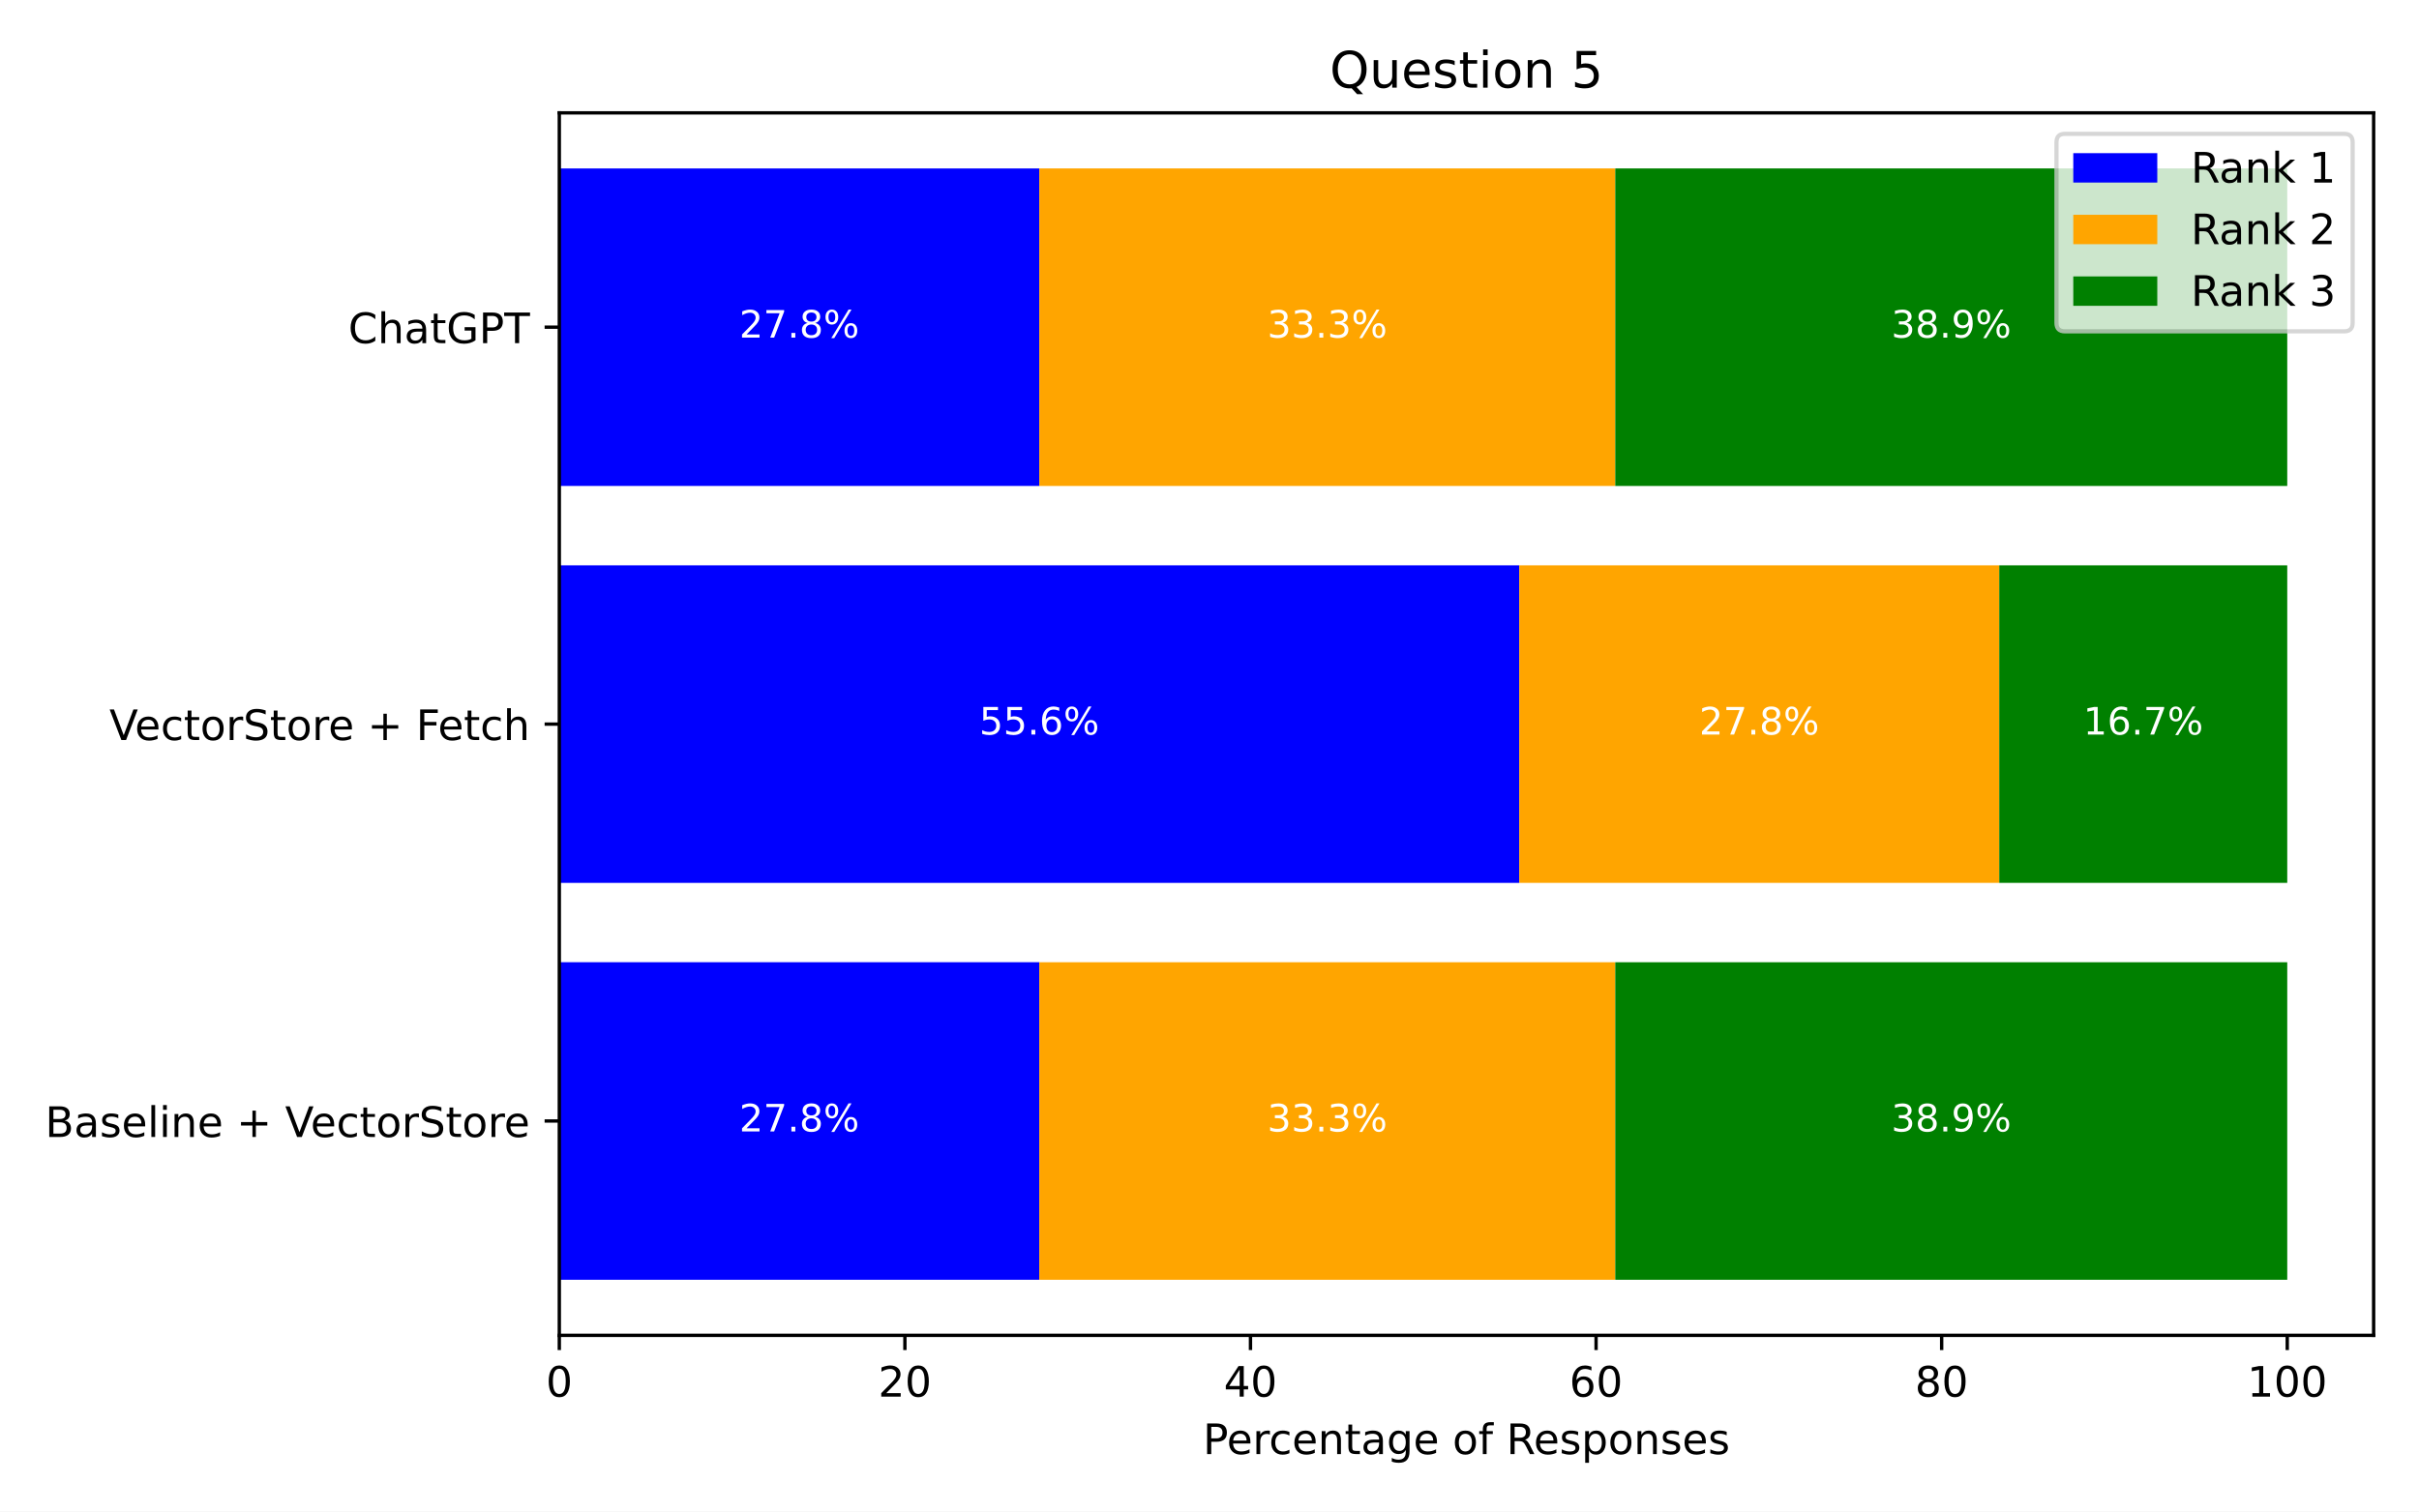
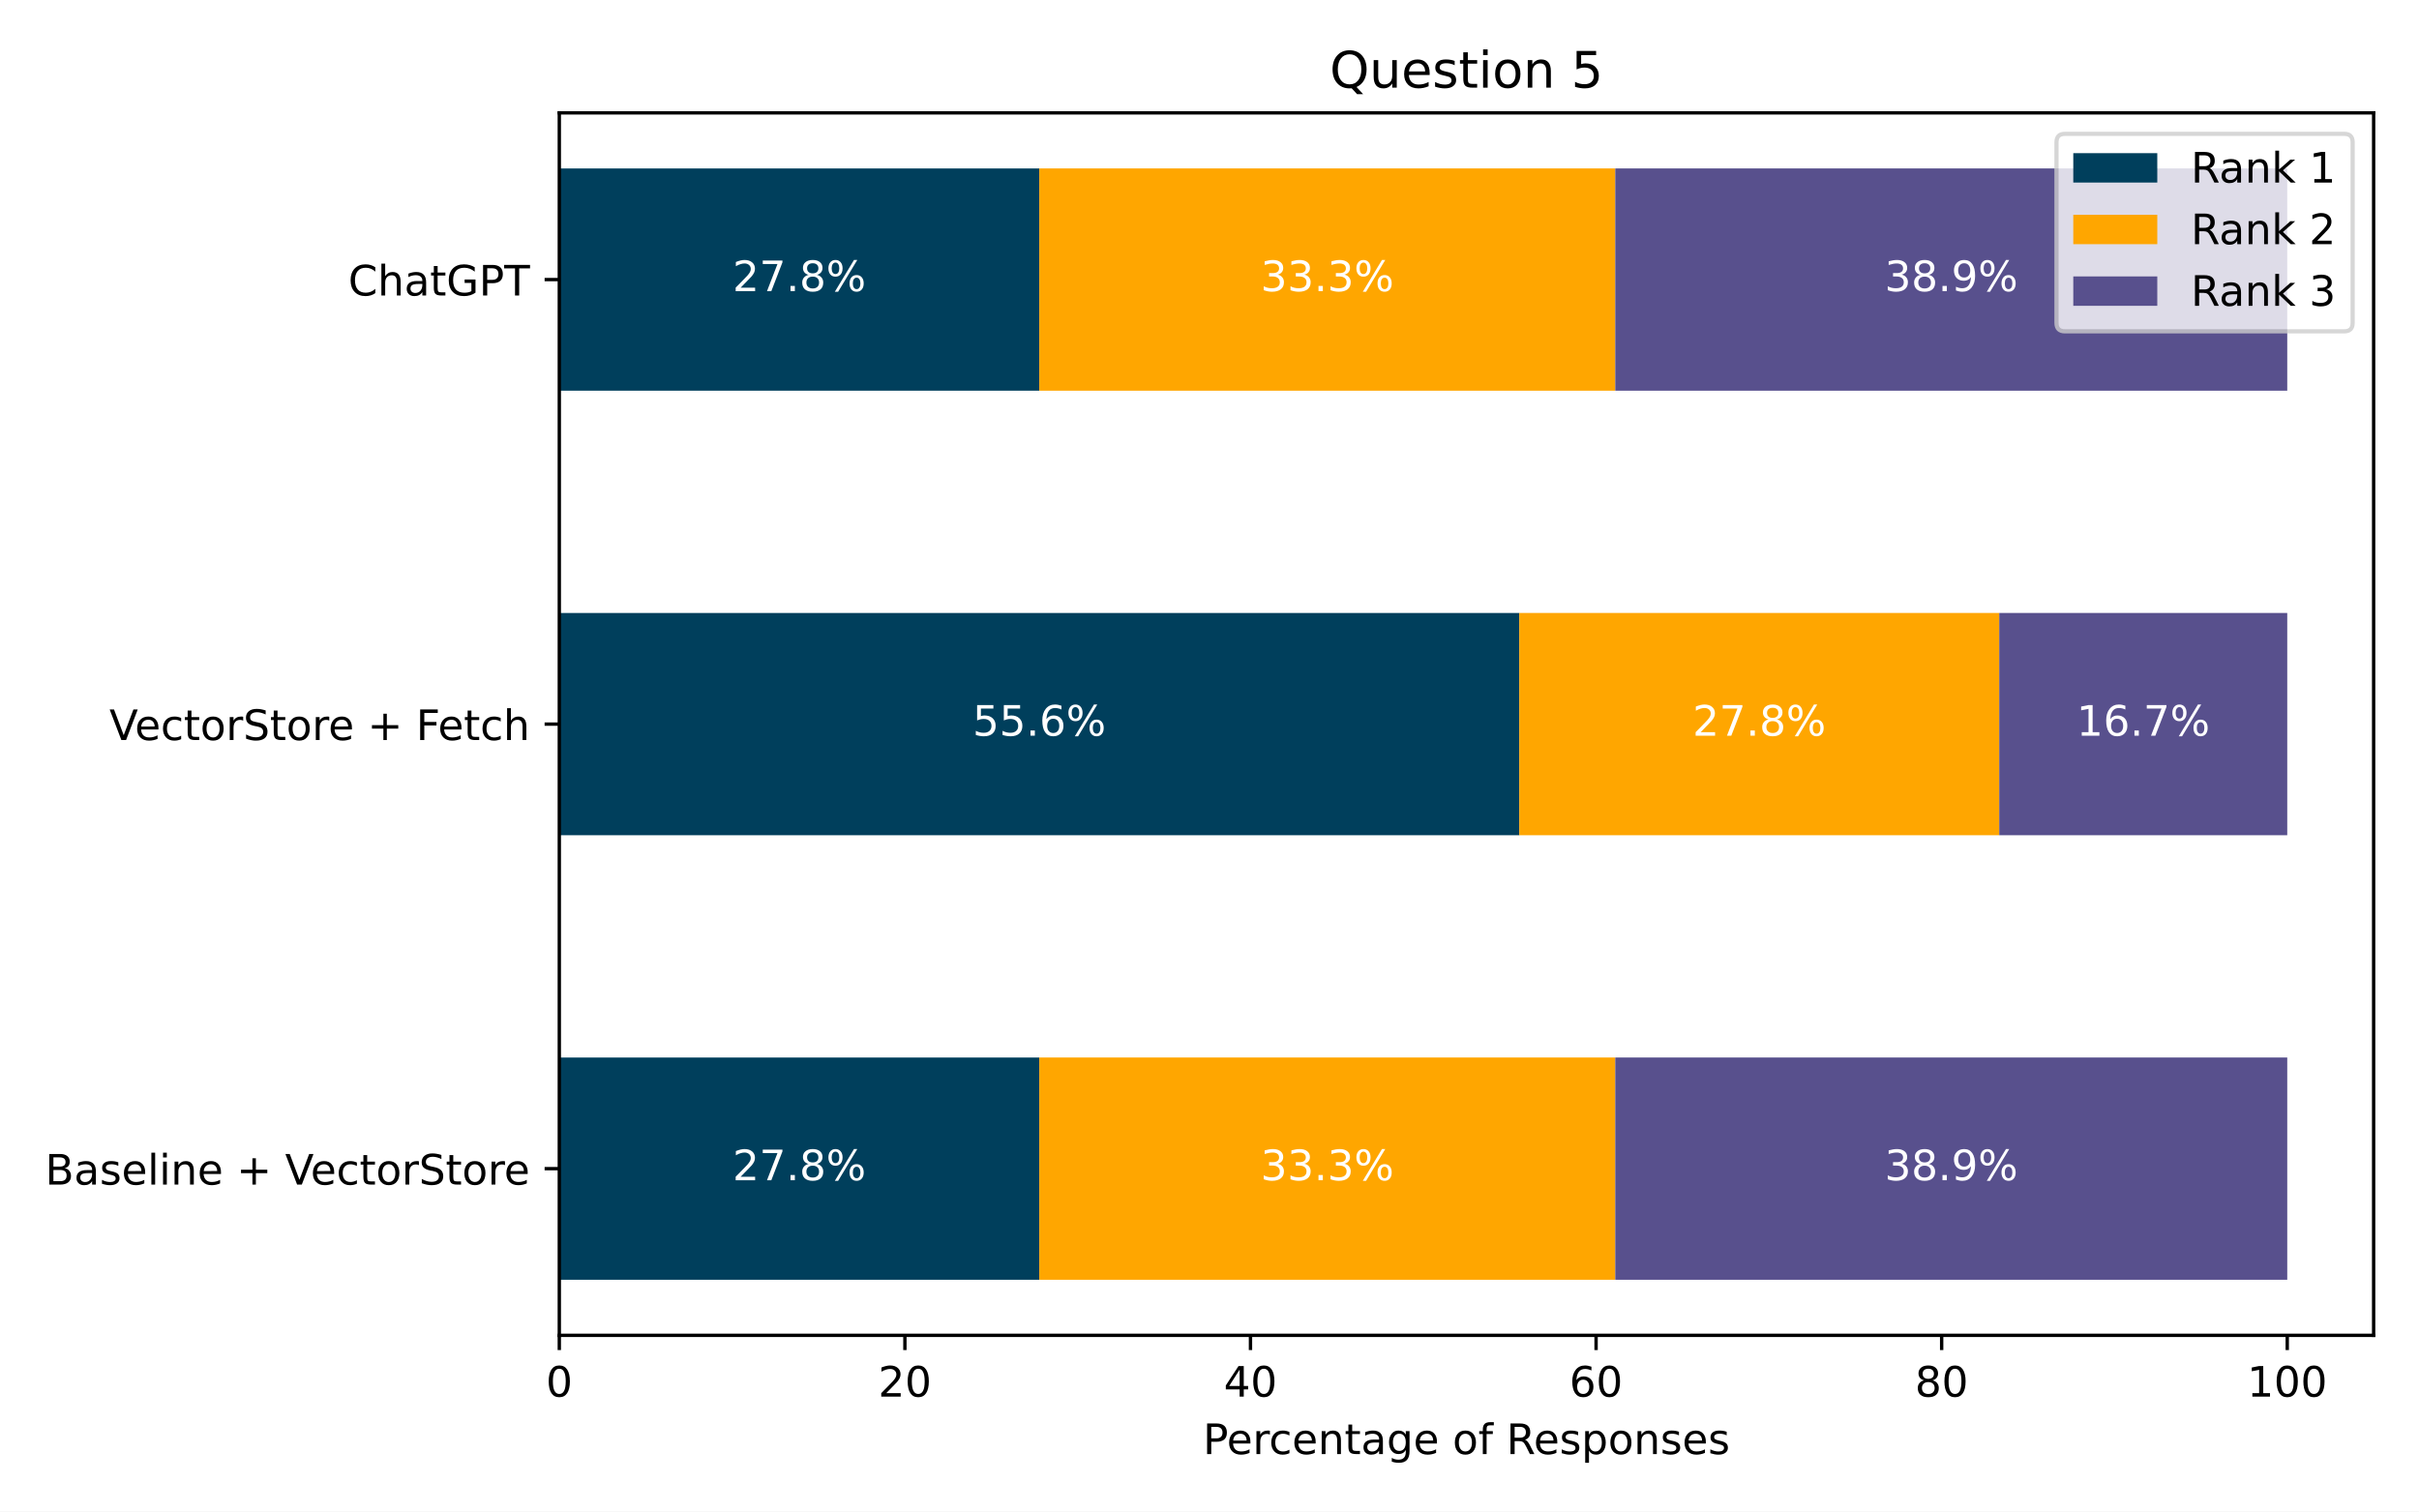
<svg xmlns="http://www.w3.org/2000/svg" xmlns:xlink="http://www.w3.org/1999/xlink" width="576pt" height="360pt" viewBox="0 0 576 360" version="1.1">
  <defs>
    <style type="text/css">*{stroke-linejoin: round; stroke-linecap: butt}</style>
  </defs>
  <g id="figure_1">
    <g id="patch_1">
      <path d="M 0 360  L 576 360  L 576 0  L 0 0  z " style="fill: #ffffff" />
    </g>
    <g id="axes_1">
      <g id="patch_2">
        <path d="M 133.18 318.04  L 565.2 318.04  L 565.2 26.88  L 133.18 26.88  z " style="fill: #ffffff" />
      </g>
      <g id="patch_3">
-         <path d="M 133.18 304.805  L 247.471 304.805  L 247.471 229.179  L 133.18 229.179  z " clip-path="url(#pdf9dff1b3f)" style="fill: #0000ff" />
+         <path d="M 133.18 304.805  L 247.471 304.805  L 247.471 251.867  L 133.18 251.867  z " clip-path="url(#p4464dcb3fb)" style="fill: #003f5c" />
      </g>
      <g id="patch_4">
-         <path d="M 133.18 210.273  L 361.762 210.273  L 361.762 134.647  L 133.18 134.647  z " clip-path="url(#pdf9dff1b3f)" style="fill: #0000ff" />
+         <path d="M 133.18 198.929  L 361.762 198.929  L 361.762 145.991  L 133.18 145.991  z " clip-path="url(#p4464dcb3fb)" style="fill: #003f5c" />
      </g>
      <g id="patch_5">
-         <path d="M 133.18 115.741  L 247.471 115.741  L 247.471 40.115  L 133.18 40.115  z " clip-path="url(#pdf9dff1b3f)" style="fill: #0000ff" />
+         <path d="M 133.18 93.053  L 247.471 93.053  L 247.471 40.115  L 133.18 40.115  z " clip-path="url(#p4464dcb3fb)" style="fill: #003f5c" />
      </g>
      <g id="patch_6">
-         <path d="M 247.471 304.805  L 384.62 304.805  L 384.62 229.179  L 247.471 229.179  z " clip-path="url(#pdf9dff1b3f)" style="fill: #ffa500" />
+         <path d="M 247.471 304.805  L 384.62 304.805  L 384.62 251.867  L 247.471 251.867  z " clip-path="url(#p4464dcb3fb)" style="fill: #ffa600" />
      </g>
      <g id="patch_7">
-         <path d="M 361.762 210.273  L 476.053 210.273  L 476.053 134.647  L 361.762 134.647  z " clip-path="url(#pdf9dff1b3f)" style="fill: #ffa500" />
+         <path d="M 361.762 198.929  L 476.053 198.929  L 476.053 145.991  L 361.762 145.991  z " clip-path="url(#p4464dcb3fb)" style="fill: #ffa600" />
      </g>
      <g id="patch_8">
-         <path d="M 247.471 115.741  L 384.62 115.741  L 384.62 40.115  L 247.471 40.115  z " clip-path="url(#pdf9dff1b3f)" style="fill: #ffa500" />
+         <path d="M 247.471 93.053  L 384.62 93.053  L 384.62 40.115  L 247.471 40.115  z " clip-path="url(#p4464dcb3fb)" style="fill: #ffa600" />
      </g>
      <g id="patch_9">
-         <path d="M 384.62 304.805  L 544.628 304.805  L 544.628 229.179  L 384.62 229.179  z " clip-path="url(#pdf9dff1b3f)" style="fill: #008000" />
+         <path d="M 384.62 304.805  L 544.628 304.805  L 544.628 251.867  L 384.62 251.867  z " clip-path="url(#p4464dcb3fb)" style="fill: #58508d" />
      </g>
      <g id="patch_10">
-         <path d="M 476.053 210.273  L 544.628 210.273  L 544.628 134.647  L 476.053 134.647  z " clip-path="url(#pdf9dff1b3f)" style="fill: #008000" />
+         <path d="M 476.053 198.929  L 544.628 198.929  L 544.628 145.991  L 476.053 145.991  z " clip-path="url(#p4464dcb3fb)" style="fill: #58508d" />
      </g>
      <g id="patch_11">
-         <path d="M 384.62 115.741  L 544.628 115.741  L 544.628 40.115  L 384.62 40.115  z " clip-path="url(#pdf9dff1b3f)" style="fill: #008000" />
+         <path d="M 384.62 93.053  L 544.628 93.053  L 544.628 40.115  L 384.62 40.115  z " clip-path="url(#p4464dcb3fb)" style="fill: #58508d" />
      </g>
      <g id="matplotlib.axis_1">
        <g id="xtick_1">
          <g id="line2d_1">
            <defs>
-               <path id="mf6b286eb27" d="M 0 0  L 0 3.5  " style="stroke: #000000; stroke-width: 0.8" />
+               <path id="m08adf337cb" d="M 0 0  L 0 3.5  " style="stroke: #000000; stroke-width: 0.8" />
            </defs>
            <g>
-               <use xlink:href="#mf6b286eb27" x="133.18" y="318.04" style="stroke: #000000; stroke-width: 0.8" />
+               <use xlink:href="#m08adf337cb" x="133.18" y="318.04" style="stroke: #000000; stroke-width: 0.8" />
            </g>
          </g>
          <g id="text_1">
            <g transform="translate(129.9988 332.6384) scale(0.1 -0.1)">
              <defs>
                <path id="DejaVuSans-30" d="M 2034 4250  Q 1547 4250 1301 3770  Q 1056 3291 1056 2328  Q 1056 1369 1301 889  Q 1547 409 2034 409  Q 2525 409 2770 889  Q 3016 1369 3016 2328  Q 3016 3291 2770 3770  Q 2525 4250 2034 4250  z M 2034 4750  Q 2819 4750 3233 4129  Q 3647 3509 3647 2328  Q 3647 1150 3233 529  Q 2819 -91 2034 -91  Q 1250 -91 836 529  Q 422 1150 422 2328  Q 422 3509 836 4129  Q 1250 4750 2034 4750  z " transform="scale(0.015625)" />
              </defs>
              <use xlink:href="#DejaVuSans-30" />
            </g>
          </g>
        </g>
        <g id="xtick_2">
          <g id="line2d_2">
            <g>
-               <use xlink:href="#mf6b286eb27" x="215.47" y="318.04" style="stroke: #000000; stroke-width: 0.8" />
+               <use xlink:href="#m08adf337cb" x="215.47" y="318.04" style="stroke: #000000; stroke-width: 0.8" />
            </g>
          </g>
          <g id="text_2">
            <g transform="translate(209.107 332.6384) scale(0.1 -0.1)">
              <defs>
                <path id="DejaVuSans-32" d="M 1228 531  L 3431 531  L 3431 0  L 469 0  L 469 531  Q 828 903 1448 1529  Q 2069 2156 2228 2338  Q 2531 2678 2651 2914  Q 2772 3150 2772 3378  Q 2772 3750 2511 3984  Q 2250 4219 1831 4219  Q 1534 4219 1204 4116  Q 875 4013 500 3803  L 500 4441  Q 881 4594 1212 4672  Q 1544 4750 1819 4750  Q 2544 4750 2975 4387  Q 3406 4025 3406 3419  Q 3406 3131 3298 2873  Q 3191 2616 2906 2266  Q 2828 2175 2409 1742  Q 1991 1309 1228 531  z " transform="scale(0.015625)" />
              </defs>
              <use xlink:href="#DejaVuSans-32" />
              <use xlink:href="#DejaVuSans-30" x="63.623" />
            </g>
          </g>
        </g>
        <g id="xtick_3">
          <g id="line2d_3">
            <g>
-               <use xlink:href="#mf6b286eb27" x="297.759" y="318.04" style="stroke: #000000; stroke-width: 0.8" />
+               <use xlink:href="#m08adf337cb" x="297.759" y="318.04" style="stroke: #000000; stroke-width: 0.8" />
            </g>
          </g>
          <g id="text_3">
            <g transform="translate(291.3965 332.6384) scale(0.1 -0.1)">
              <defs>
                <path id="DejaVuSans-34" d="M 2419 4116  L 825 1625  L 2419 1625  L 2419 4116  z M 2253 4666  L 3047 4666  L 3047 1625  L 3713 1625  L 3713 1100  L 3047 1100  L 3047 0  L 2419 0  L 2419 1100  L 313 1100  L 313 1709  L 2253 4666  z " transform="scale(0.015625)" />
              </defs>
              <use xlink:href="#DejaVuSans-34" />
              <use xlink:href="#DejaVuSans-30" x="63.623" />
            </g>
          </g>
        </g>
        <g id="xtick_4">
          <g id="line2d_4">
            <g>
-               <use xlink:href="#mf6b286eb27" x="380.049" y="318.04" style="stroke: #000000; stroke-width: 0.8" />
+               <use xlink:href="#m08adf337cb" x="380.049" y="318.04" style="stroke: #000000; stroke-width: 0.8" />
            </g>
          </g>
          <g id="text_4">
            <g transform="translate(373.6861 332.6384) scale(0.1 -0.1)">
              <defs>
                <path id="DejaVuSans-36" d="M 2113 2584  Q 1688 2584 1439 2293  Q 1191 2003 1191 1497  Q 1191 994 1439 701  Q 1688 409 2113 409  Q 2538 409 2786 701  Q 3034 994 3034 1497  Q 3034 2003 2786 2293  Q 2538 2584 2113 2584  z M 3366 4563  L 3366 3988  Q 3128 4100 2886 4159  Q 2644 4219 2406 4219  Q 1781 4219 1451 3797  Q 1122 3375 1075 2522  Q 1259 2794 1537 2939  Q 1816 3084 2150 3084  Q 2853 3084 3261 2657  Q 3669 2231 3669 1497  Q 3669 778 3244 343  Q 2819 -91 2113 -91  Q 1303 -91 875 529  Q 447 1150 447 2328  Q 447 3434 972 4092  Q 1497 4750 2381 4750  Q 2619 4750 2861 4703  Q 3103 4656 3366 4563  z " transform="scale(0.015625)" />
              </defs>
              <use xlink:href="#DejaVuSans-36" />
              <use xlink:href="#DejaVuSans-30" x="63.623" />
            </g>
          </g>
        </g>
        <g id="xtick_5">
          <g id="line2d_5">
            <g>
-               <use xlink:href="#mf6b286eb27" x="462.338" y="318.04" style="stroke: #000000; stroke-width: 0.8" />
+               <use xlink:href="#m08adf337cb" x="462.338" y="318.04" style="stroke: #000000; stroke-width: 0.8" />
            </g>
          </g>
          <g id="text_5">
            <g transform="translate(455.9756 332.6384) scale(0.1 -0.1)">
              <defs>
                <path id="DejaVuSans-38" d="M 2034 2216  Q 1584 2216 1326 1975  Q 1069 1734 1069 1313  Q 1069 891 1326 650  Q 1584 409 2034 409  Q 2484 409 2743 651  Q 3003 894 3003 1313  Q 3003 1734 2745 1975  Q 2488 2216 2034 2216  z M 1403 2484  Q 997 2584 770 2862  Q 544 3141 544 3541  Q 544 4100 942 4425  Q 1341 4750 2034 4750  Q 2731 4750 3128 4425  Q 3525 4100 3525 3541  Q 3525 3141 3298 2862  Q 3072 2584 2669 2484  Q 3125 2378 3379 2068  Q 3634 1759 3634 1313  Q 3634 634 3220 271  Q 2806 -91 2034 -91  Q 1263 -91 848 271  Q 434 634 434 1313  Q 434 1759 690 2068  Q 947 2378 1403 2484  z M 1172 3481  Q 1172 3119 1398 2916  Q 1625 2713 2034 2713  Q 2441 2713 2670 2916  Q 2900 3119 2900 3481  Q 2900 3844 2670 4047  Q 2441 4250 2034 4250  Q 1625 4250 1398 4047  Q 1172 3844 1172 3481  z " transform="scale(0.015625)" />
              </defs>
              <use xlink:href="#DejaVuSans-38" />
              <use xlink:href="#DejaVuSans-30" x="63.623" />
            </g>
          </g>
        </g>
        <g id="xtick_6">
          <g id="line2d_6">
            <g>
-               <use xlink:href="#mf6b286eb27" x="544.628" y="318.04" style="stroke: #000000; stroke-width: 0.8" />
+               <use xlink:href="#m08adf337cb" x="544.628" y="318.04" style="stroke: #000000; stroke-width: 0.8" />
            </g>
          </g>
          <g id="text_6">
            <g transform="translate(535.0839 332.6384) scale(0.1 -0.1)">
              <defs>
                <path id="DejaVuSans-31" d="M 794 531  L 1825 531  L 1825 4091  L 703 3866  L 703 4441  L 1819 4666  L 2450 4666  L 2450 531  L 3481 531  L 3481 0  L 794 0  L 794 531  z " transform="scale(0.015625)" />
              </defs>
              <use xlink:href="#DejaVuSans-31" />
              <use xlink:href="#DejaVuSans-30" x="63.623" />
              <use xlink:href="#DejaVuSans-30" x="127.246" />
            </g>
          </g>
        </g>
        <g id="text_7">
          <g transform="translate(286.4509 346.3166) scale(0.1 -0.1)">
            <defs>
              <path id="DejaVuSans-50" d="M 1259 4147  L 1259 2394  L 2053 2394  Q 2494 2394 2734 2622  Q 2975 2850 2975 3272  Q 2975 3691 2734 3919  Q 2494 4147 2053 4147  L 1259 4147  z M 628 4666  L 2053 4666  Q 2838 4666 3239 4311  Q 3641 3956 3641 3272  Q 3641 2581 3239 2228  Q 2838 1875 2053 1875  L 1259 1875  L 1259 0  L 628 0  L 628 4666  z " transform="scale(0.015625)" />
              <path id="DejaVuSans-65" d="M 3597 1894  L 3597 1613  L 953 1613  Q 991 1019 1311 708  Q 1631 397 2203 397  Q 2534 397 2845 478  Q 3156 559 3463 722  L 3463 178  Q 3153 47 2828 -22  Q 2503 -91 2169 -91  Q 1331 -91 842 396  Q 353 884 353 1716  Q 353 2575 817 3079  Q 1281 3584 2069 3584  Q 2775 3584 3186 3129  Q 3597 2675 3597 1894  z M 3022 2063  Q 3016 2534 2758 2815  Q 2500 3097 2075 3097  Q 1594 3097 1305 2825  Q 1016 2553 972 2059  L 3022 2063  z " transform="scale(0.015625)" />
              <path id="DejaVuSans-72" d="M 2631 2963  Q 2534 3019 2420 3045  Q 2306 3072 2169 3072  Q 1681 3072 1420 2755  Q 1159 2438 1159 1844  L 1159 0  L 581 0  L 581 3500  L 1159 3500  L 1159 2956  Q 1341 3275 1631 3429  Q 1922 3584 2338 3584  Q 2397 3584 2469 3576  Q 2541 3569 2628 3553  L 2631 2963  z " transform="scale(0.015625)" />
              <path id="DejaVuSans-63" d="M 3122 3366  L 3122 2828  Q 2878 2963 2633 3030  Q 2388 3097 2138 3097  Q 1578 3097 1268 2742  Q 959 2388 959 1747  Q 959 1106 1268 751  Q 1578 397 2138 397  Q 2388 397 2633 464  Q 2878 531 3122 666  L 3122 134  Q 2881 22 2623 -34  Q 2366 -91 2075 -91  Q 1284 -91 818 406  Q 353 903 353 1747  Q 353 2603 823 3093  Q 1294 3584 2113 3584  Q 2378 3584 2631 3529  Q 2884 3475 3122 3366  z " transform="scale(0.015625)" />
              <path id="DejaVuSans-6e" d="M 3513 2113  L 3513 0  L 2938 0  L 2938 2094  Q 2938 2591 2744 2837  Q 2550 3084 2163 3084  Q 1697 3084 1428 2787  Q 1159 2491 1159 1978  L 1159 0  L 581 0  L 581 3500  L 1159 3500  L 1159 2956  Q 1366 3272 1645 3428  Q 1925 3584 2291 3584  Q 2894 3584 3203 3211  Q 3513 2838 3513 2113  z " transform="scale(0.015625)" />
              <path id="DejaVuSans-74" d="M 1172 4494  L 1172 3500  L 2356 3500  L 2356 3053  L 1172 3053  L 1172 1153  Q 1172 725 1289 603  Q 1406 481 1766 481  L 2356 481  L 2356 0  L 1766 0  Q 1100 0 847 248  Q 594 497 594 1153  L 594 3053  L 172 3053  L 172 3500  L 594 3500  L 594 4494  L 1172 4494  z " transform="scale(0.015625)" />
              <path id="DejaVuSans-61" d="M 2194 1759  Q 1497 1759 1228 1600  Q 959 1441 959 1056  Q 959 750 1161 570  Q 1363 391 1709 391  Q 2188 391 2477 730  Q 2766 1069 2766 1631  L 2766 1759  L 2194 1759  z M 3341 1997  L 3341 0  L 2766 0  L 2766 531  Q 2569 213 2275 61  Q 1981 -91 1556 -91  Q 1019 -91 701 211  Q 384 513 384 1019  Q 384 1609 779 1909  Q 1175 2209 1959 2209  L 2766 2209  L 2766 2266  Q 2766 2663 2505 2880  Q 2244 3097 1772 3097  Q 1472 3097 1187 3025  Q 903 2953 641 2809  L 641 3341  Q 956 3463 1253 3523  Q 1550 3584 1831 3584  Q 2591 3584 2966 3190  Q 3341 2797 3341 1997  z " transform="scale(0.015625)" />
              <path id="DejaVuSans-67" d="M 2906 1791  Q 2906 2416 2648 2759  Q 2391 3103 1925 3103  Q 1463 3103 1205 2759  Q 947 2416 947 1791  Q 947 1169 1205 825  Q 1463 481 1925 481  Q 2391 481 2648 825  Q 2906 1169 2906 1791  z M 3481 434  Q 3481 -459 3084 -895  Q 2688 -1331 1869 -1331  Q 1566 -1331 1297 -1286  Q 1028 -1241 775 -1147  L 775 -588  Q 1028 -725 1275 -790  Q 1522 -856 1778 -856  Q 2344 -856 2625 -561  Q 2906 -266 2906 331  L 2906 616  Q 2728 306 2450 153  Q 2172 0 1784 0  Q 1141 0 747 490  Q 353 981 353 1791  Q 353 2603 747 3093  Q 1141 3584 1784 3584  Q 2172 3584 2450 3431  Q 2728 3278 2906 2969  L 2906 3500  L 3481 3500  L 3481 434  z " transform="scale(0.015625)" />
              <path id="DejaVuSans-20" transform="scale(0.015625)" />
              <path id="DejaVuSans-6f" d="M 1959 3097  Q 1497 3097 1228 2736  Q 959 2375 959 1747  Q 959 1119 1226 758  Q 1494 397 1959 397  Q 2419 397 2687 759  Q 2956 1122 2956 1747  Q 2956 2369 2687 2733  Q 2419 3097 1959 3097  z M 1959 3584  Q 2709 3584 3137 3096  Q 3566 2609 3566 1747  Q 3566 888 3137 398  Q 2709 -91 1959 -91  Q 1206 -91 779 398  Q 353 888 353 1747  Q 353 2609 779 3096  Q 1206 3584 1959 3584  z " transform="scale(0.015625)" />
              <path id="DejaVuSans-66" d="M 2375 4863  L 2375 4384  L 1825 4384  Q 1516 4384 1395 4259  Q 1275 4134 1275 3809  L 1275 3500  L 2222 3500  L 2222 3053  L 1275 3053  L 1275 0  L 697 0  L 697 3053  L 147 3053  L 147 3500  L 697 3500  L 697 3744  Q 697 4328 969 4595  Q 1241 4863 1831 4863  L 2375 4863  z " transform="scale(0.015625)" />
              <path id="DejaVuSans-52" d="M 2841 2188  Q 3044 2119 3236 1894  Q 3428 1669 3622 1275  L 4263 0  L 3584 0  L 2988 1197  Q 2756 1666 2539 1819  Q 2322 1972 1947 1972  L 1259 1972  L 1259 0  L 628 0  L 628 4666  L 2053 4666  Q 2853 4666 3247 4331  Q 3641 3997 3641 3322  Q 3641 2881 3436 2590  Q 3231 2300 2841 2188  z M 1259 4147  L 1259 2491  L 2053 2491  Q 2509 2491 2742 2702  Q 2975 2913 2975 3322  Q 2975 3731 2742 3939  Q 2509 4147 2053 4147  L 1259 4147  z " transform="scale(0.015625)" />
              <path id="DejaVuSans-73" d="M 2834 3397  L 2834 2853  Q 2591 2978 2328 3040  Q 2066 3103 1784 3103  Q 1356 3103 1142 2972  Q 928 2841 928 2578  Q 928 2378 1081 2264  Q 1234 2150 1697 2047  L 1894 2003  Q 2506 1872 2764 1633  Q 3022 1394 3022 966  Q 3022 478 2636 193  Q 2250 -91 1575 -91  Q 1294 -91 989 -36  Q 684 19 347 128  L 347 722  Q 666 556 975 473  Q 1284 391 1588 391  Q 1994 391 2212 530  Q 2431 669 2431 922  Q 2431 1156 2273 1281  Q 2116 1406 1581 1522  L 1381 1569  Q 847 1681 609 1914  Q 372 2147 372 2553  Q 372 3047 722 3315  Q 1072 3584 1716 3584  Q 2034 3584 2315 3537  Q 2597 3491 2834 3397  z " transform="scale(0.015625)" />
              <path id="DejaVuSans-70" d="M 1159 525  L 1159 -1331  L 581 -1331  L 581 3500  L 1159 3500  L 1159 2969  Q 1341 3281 1617 3432  Q 1894 3584 2278 3584  Q 2916 3584 3314 3078  Q 3713 2572 3713 1747  Q 3713 922 3314 415  Q 2916 -91 2278 -91  Q 1894 -91 1617 61  Q 1341 213 1159 525  z M 3116 1747  Q 3116 2381 2855 2742  Q 2594 3103 2138 3103  Q 1681 3103 1420 2742  Q 1159 2381 1159 1747  Q 1159 1113 1420 752  Q 1681 391 2138 391  Q 2594 391 2855 752  Q 3116 1113 3116 1747  z " transform="scale(0.015625)" />
            </defs>
            <use xlink:href="#DejaVuSans-50" />
            <use xlink:href="#DejaVuSans-65" x="56.678" />
            <use xlink:href="#DejaVuSans-72" x="118.201" />
            <use xlink:href="#DejaVuSans-63" x="157.064" />
            <use xlink:href="#DejaVuSans-65" x="212.045" />
            <use xlink:href="#DejaVuSans-6e" x="273.568" />
            <use xlink:href="#DejaVuSans-74" x="336.947" />
            <use xlink:href="#DejaVuSans-61" x="376.156" />
            <use xlink:href="#DejaVuSans-67" x="437.436" />
            <use xlink:href="#DejaVuSans-65" x="500.912" />
            <use xlink:href="#DejaVuSans-20" x="562.436" />
            <use xlink:href="#DejaVuSans-6f" x="594.223" />
            <use xlink:href="#DejaVuSans-66" x="655.404" />
            <use xlink:href="#DejaVuSans-20" x="690.609" />
            <use xlink:href="#DejaVuSans-52" x="722.396" />
            <use xlink:href="#DejaVuSans-65" x="787.379" />
            <use xlink:href="#DejaVuSans-73" x="848.902" />
            <use xlink:href="#DejaVuSans-70" x="901.002" />
            <use xlink:href="#DejaVuSans-6f" x="964.479" />
            <use xlink:href="#DejaVuSans-6e" x="1025.66" />
            <use xlink:href="#DejaVuSans-73" x="1089.039" />
            <use xlink:href="#DejaVuSans-65" x="1141.139" />
            <use xlink:href="#DejaVuSans-73" x="1202.662" />
          </g>
        </g>
      </g>
      <g id="matplotlib.axis_2">
        <g id="ytick_1">
          <g id="line2d_7">
            <defs>
-               <path id="m08cd1916a7" d="M 0 0  L -3.5 0  " style="stroke: #000000; stroke-width: 0.8" />
+               <path id="m19e752e998" d="M 0 0  L -3.5 0  " style="stroke: #000000; stroke-width: 0.8" />
            </defs>
            <g>
-               <use xlink:href="#m08cd1916a7" x="133.18" y="266.992" style="stroke: #000000; stroke-width: 0.8" />
+               <use xlink:href="#m19e752e998" x="133.18" y="278.336" style="stroke: #000000; stroke-width: 0.8" />
            </g>
          </g>
          <g id="text_8">
-             <g transform="translate(10.75188 270.7917) scale(0.1 -0.1)">
+             <g transform="translate(10.75188 282.1356) scale(0.1 -0.1)">
              <defs>
                <path id="DejaVuSans-42" d="M 1259 2228  L 1259 519  L 2272 519  Q 2781 519 3026 730  Q 3272 941 3272 1375  Q 3272 1813 3026 2020  Q 2781 2228 2272 2228  L 1259 2228  z M 1259 4147  L 1259 2741  L 2194 2741  Q 2656 2741 2882 2914  Q 3109 3088 3109 3444  Q 3109 3797 2882 3972  Q 2656 4147 2194 4147  L 1259 4147  z M 628 4666  L 2241 4666  Q 2963 4666 3353 4366  Q 3744 4066 3744 3513  Q 3744 3084 3544 2831  Q 3344 2578 2956 2516  Q 3422 2416 3680 2098  Q 3938 1781 3938 1306  Q 3938 681 3513 340  Q 3088 0 2303 0  L 628 0  L 628 4666  z " transform="scale(0.015625)" />
                <path id="DejaVuSans-6c" d="M 603 4863  L 1178 4863  L 1178 0  L 603 0  L 603 4863  z " transform="scale(0.015625)" />
                <path id="DejaVuSans-69" d="M 603 3500  L 1178 3500  L 1178 0  L 603 0  L 603 3500  z M 603 4863  L 1178 4863  L 1178 4134  L 603 4134  L 603 4863  z " transform="scale(0.015625)" />
                <path id="DejaVuSans-2b" d="M 2944 4013  L 2944 2272  L 4684 2272  L 4684 1741  L 2944 1741  L 2944 0  L 2419 0  L 2419 1741  L 678 1741  L 678 2272  L 2419 2272  L 2419 4013  L 2944 4013  z " transform="scale(0.015625)" />
                <path id="DejaVuSans-56" d="M 1831 0  L 50 4666  L 709 4666  L 2188 738  L 3669 4666  L 4325 4666  L 2547 0  L 1831 0  z " transform="scale(0.015625)" />
                <path id="DejaVuSans-53" d="M 3425 4513  L 3425 3897  Q 3066 4069 2747 4153  Q 2428 4238 2131 4238  Q 1616 4238 1336 4038  Q 1056 3838 1056 3469  Q 1056 3159 1242 3001  Q 1428 2844 1947 2747  L 2328 2669  Q 3034 2534 3370 2195  Q 3706 1856 3706 1288  Q 3706 609 3251 259  Q 2797 -91 1919 -91  Q 1588 -91 1214 -16  Q 841 59 441 206  L 441 856  Q 825 641 1194 531  Q 1563 422 1919 422  Q 2459 422 2753 634  Q 3047 847 3047 1241  Q 3047 1584 2836 1778  Q 2625 1972 2144 2069  L 1759 2144  Q 1053 2284 737 2584  Q 422 2884 422 3419  Q 422 4038 858 4394  Q 1294 4750 2059 4750  Q 2388 4750 2728 4690  Q 3069 4631 3425 4513  z " transform="scale(0.015625)" />
              </defs>
              <use xlink:href="#DejaVuSans-42" />
              <use xlink:href="#DejaVuSans-61" x="68.604" />
              <use xlink:href="#DejaVuSans-73" x="129.883" />
              <use xlink:href="#DejaVuSans-65" x="181.982" />
              <use xlink:href="#DejaVuSans-6c" x="243.506" />
              <use xlink:href="#DejaVuSans-69" x="271.289" />
              <use xlink:href="#DejaVuSans-6e" x="299.072" />
              <use xlink:href="#DejaVuSans-65" x="362.451" />
              <use xlink:href="#DejaVuSans-20" x="423.975" />
              <use xlink:href="#DejaVuSans-2b" x="455.762" />
              <use xlink:href="#DejaVuSans-20" x="539.551" />
              <use xlink:href="#DejaVuSans-56" x="571.338" />
              <use xlink:href="#DejaVuSans-65" x="631.996" />
              <use xlink:href="#DejaVuSans-63" x="693.52" />
              <use xlink:href="#DejaVuSans-74" x="748.5" />
              <use xlink:href="#DejaVuSans-6f" x="787.709" />
              <use xlink:href="#DejaVuSans-72" x="848.891" />
              <use xlink:href="#DejaVuSans-53" x="890.004" />
              <use xlink:href="#DejaVuSans-74" x="953.48" />
              <use xlink:href="#DejaVuSans-6f" x="992.689" />
              <use xlink:href="#DejaVuSans-72" x="1053.871" />
              <use xlink:href="#DejaVuSans-65" x="1092.734" />
            </g>
          </g>
        </g>
        <g id="ytick_2">
          <g id="line2d_8">
            <g>
-               <use xlink:href="#m08cd1916a7" x="133.18" y="172.46" style="stroke: #000000; stroke-width: 0.8" />
+               <use xlink:href="#m19e752e998" x="133.18" y="172.46" style="stroke: #000000; stroke-width: 0.8" />
            </g>
          </g>
          <g id="text_9">
            <g transform="translate(26.03937 176.2592) scale(0.1 -0.1)">
              <defs>
                <path id="DejaVuSans-46" d="M 628 4666  L 3309 4666  L 3309 4134  L 1259 4134  L 1259 2759  L 3109 2759  L 3109 2228  L 1259 2228  L 1259 0  L 628 0  L 628 4666  z " transform="scale(0.015625)" />
                <path id="DejaVuSans-68" d="M 3513 2113  L 3513 0  L 2938 0  L 2938 2094  Q 2938 2591 2744 2837  Q 2550 3084 2163 3084  Q 1697 3084 1428 2787  Q 1159 2491 1159 1978  L 1159 0  L 581 0  L 581 4863  L 1159 4863  L 1159 2956  Q 1366 3272 1645 3428  Q 1925 3584 2291 3584  Q 2894 3584 3203 3211  Q 3513 2838 3513 2113  z " transform="scale(0.015625)" />
              </defs>
              <use xlink:href="#DejaVuSans-56" />
              <use xlink:href="#DejaVuSans-65" x="60.658" />
              <use xlink:href="#DejaVuSans-63" x="122.182" />
              <use xlink:href="#DejaVuSans-74" x="177.162" />
              <use xlink:href="#DejaVuSans-6f" x="216.371" />
              <use xlink:href="#DejaVuSans-72" x="277.553" />
              <use xlink:href="#DejaVuSans-53" x="318.666" />
              <use xlink:href="#DejaVuSans-74" x="382.143" />
              <use xlink:href="#DejaVuSans-6f" x="421.352" />
              <use xlink:href="#DejaVuSans-72" x="482.533" />
              <use xlink:href="#DejaVuSans-65" x="521.396" />
              <use xlink:href="#DejaVuSans-20" x="582.92" />
              <use xlink:href="#DejaVuSans-2b" x="614.707" />
              <use xlink:href="#DejaVuSans-20" x="698.496" />
              <use xlink:href="#DejaVuSans-46" x="730.283" />
              <use xlink:href="#DejaVuSans-65" x="782.303" />
              <use xlink:href="#DejaVuSans-74" x="843.826" />
              <use xlink:href="#DejaVuSans-63" x="883.035" />
              <use xlink:href="#DejaVuSans-68" x="938.016" />
            </g>
          </g>
        </g>
        <g id="ytick_3">
          <g id="line2d_9">
            <g>
-               <use xlink:href="#m08cd1916a7" x="133.18" y="77.928" style="stroke: #000000; stroke-width: 0.8" />
+               <use xlink:href="#m19e752e998" x="133.18" y="66.584" style="stroke: #000000; stroke-width: 0.8" />
            </g>
          </g>
          <g id="text_10">
-             <g transform="translate(82.92531 81.72675) scale(0.1 -0.1)">
+             <g transform="translate(82.92531 70.38286) scale(0.1 -0.1)">
              <defs>
                <path id="DejaVuSans-43" d="M 4122 4306  L 4122 3641  Q 3803 3938 3442 4084  Q 3081 4231 2675 4231  Q 1875 4231 1450 3742  Q 1025 3253 1025 2328  Q 1025 1406 1450 917  Q 1875 428 2675 428  Q 3081 428 3442 575  Q 3803 722 4122 1019  L 4122 359  Q 3791 134 3420 21  Q 3050 -91 2638 -91  Q 1578 -91 968 557  Q 359 1206 359 2328  Q 359 3453 968 4101  Q 1578 4750 2638 4750  Q 3056 4750 3426 4639  Q 3797 4528 4122 4306  z " transform="scale(0.015625)" />
                <path id="DejaVuSans-47" d="M 3809 666  L 3809 1919  L 2778 1919  L 2778 2438  L 4434 2438  L 4434 434  Q 4069 175 3628 42  Q 3188 -91 2688 -91  Q 1594 -91 976 548  Q 359 1188 359 2328  Q 359 3472 976 4111  Q 1594 4750 2688 4750  Q 3144 4750 3555 4637  Q 3966 4525 4313 4306  L 4313 3634  Q 3963 3931 3569 4081  Q 3175 4231 2741 4231  Q 1884 4231 1454 3753  Q 1025 3275 1025 2328  Q 1025 1384 1454 906  Q 1884 428 2741 428  Q 3075 428 3337 486  Q 3600 544 3809 666  z " transform="scale(0.015625)" />
                <path id="DejaVuSans-54" d="M -19 4666  L 3928 4666  L 3928 4134  L 2272 4134  L 2272 0  L 1638 0  L 1638 4134  L -19 4134  L -19 4666  z " transform="scale(0.015625)" />
              </defs>
              <use xlink:href="#DejaVuSans-43" />
              <use xlink:href="#DejaVuSans-68" x="69.824" />
              <use xlink:href="#DejaVuSans-61" x="133.203" />
              <use xlink:href="#DejaVuSans-74" x="194.482" />
              <use xlink:href="#DejaVuSans-47" x="233.691" />
              <use xlink:href="#DejaVuSans-50" x="311.182" />
              <use xlink:href="#DejaVuSans-54" x="371.484" />
            </g>
          </g>
        </g>
      </g>
      <g id="patch_12">
        <path d="M 133.18 318.04  L 133.18 26.88  " style="fill: none; stroke: #000000; stroke-width: 0.8; stroke-linejoin: miter; stroke-linecap: square" />
      </g>
      <g id="patch_13">
        <path d="M 565.2 318.04  L 565.2 26.88  " style="fill: none; stroke: #000000; stroke-width: 0.8; stroke-linejoin: miter; stroke-linecap: square" />
      </g>
      <g id="patch_14">
        <path d="M 133.18 318.04  L 565.2 318.04  " style="fill: none; stroke: #000000; stroke-width: 0.8; stroke-linejoin: miter; stroke-linecap: square" />
      </g>
      <g id="patch_15">
        <path d="M 133.18 26.88  L 565.2 26.88  " style="fill: none; stroke: #000000; stroke-width: 0.8; stroke-linejoin: miter; stroke-linecap: square" />
      </g>
      <g id="text_11">
-         <g style="fill: #ffffff" transform="translate(176.0303 269.4759) scale(0.09 -0.09)">
+         <g style="fill: #ffffff" transform="translate(174.4419 281.0957) scale(0.1 -0.1)">
          <defs>
            <path id="DejaVuSans-37" d="M 525 4666  L 3525 4666  L 3525 4397  L 1831 0  L 1172 0  L 2766 4134  L 525 4134  L 525 4666  z " transform="scale(0.015625)" />
            <path id="DejaVuSans-2e" d="M 684 794  L 1344 794  L 1344 0  L 684 0  L 684 794  z " transform="scale(0.015625)" />
            <path id="DejaVuSans-25" d="M 4653 2053  Q 4381 2053 4226 1822  Q 4072 1591 4072 1178  Q 4072 772 4226 539  Q 4381 306 4653 306  Q 4919 306 5073 539  Q 5228 772 5228 1178  Q 5228 1588 5073 1820  Q 4919 2053 4653 2053  z M 4653 2450  Q 5147 2450 5437 2106  Q 5728 1763 5728 1178  Q 5728 594 5436 251  Q 5144 -91 4653 -91  Q 4153 -91 3862 251  Q 3572 594 3572 1178  Q 3572 1766 3864 2108  Q 4156 2450 4653 2450  z M 1428 4353  Q 1159 4353 1004 4120  Q 850 3888 850 3481  Q 850 3069 1003 2837  Q 1156 2606 1428 2606  Q 1700 2606 1854 2837  Q 2009 3069 2009 3481  Q 2009 3884 1853 4118  Q 1697 4353 1428 4353  z M 4250 4750  L 4750 4750  L 1831 -91  L 1331 -91  L 4250 4750  z M 1428 4750  Q 1922 4750 2215 4408  Q 2509 4066 2509 3481  Q 2509 2891 2217 2550  Q 1925 2209 1428 2209  Q 931 2209 642 2551  Q 353 2894 353 3481  Q 353 4063 643 4406  Q 934 4750 1428 4750  z " transform="scale(0.015625)" />
          </defs>
          <use xlink:href="#DejaVuSans-32" />
          <use xlink:href="#DejaVuSans-37" x="63.623" />
          <use xlink:href="#DejaVuSans-2e" x="127.246" />
          <use xlink:href="#DejaVuSans-38" x="159.033" />
          <use xlink:href="#DejaVuSans-25" x="222.656" />
        </g>
      </g>
      <g id="text_12">
-         <g style="fill: #ffffff" transform="translate(301.7504 269.4759) scale(0.09 -0.09)">
+         <g style="fill: #ffffff" transform="translate(300.162 281.0957) scale(0.1 -0.1)">
          <defs>
            <path id="DejaVuSans-33" d="M 2597 2516  Q 3050 2419 3304 2112  Q 3559 1806 3559 1356  Q 3559 666 3084 287  Q 2609 -91 1734 -91  Q 1441 -91 1130 -33  Q 819 25 488 141  L 488 750  Q 750 597 1062 519  Q 1375 441 1716 441  Q 2309 441 2620 675  Q 2931 909 2931 1356  Q 2931 1769 2642 2001  Q 2353 2234 1838 2234  L 1294 2234  L 1294 2753  L 1863 2753  Q 2328 2753 2575 2939  Q 2822 3125 2822 3475  Q 2822 3834 2567 4026  Q 2313 4219 1838 4219  Q 1578 4219 1281 4162  Q 984 4106 628 3988  L 628 4550  Q 988 4650 1302 4700  Q 1616 4750 1894 4750  Q 2613 4750 3031 4423  Q 3450 4097 3450 3541  Q 3450 3153 3228 2886  Q 3006 2619 2597 2516  z " transform="scale(0.015625)" />
          </defs>
          <use xlink:href="#DejaVuSans-33" />
          <use xlink:href="#DejaVuSans-33" x="63.623" />
          <use xlink:href="#DejaVuSans-2e" x="127.246" />
          <use xlink:href="#DejaVuSans-33" x="159.033" />
          <use xlink:href="#DejaVuSans-25" x="222.656" />
        </g>
      </g>
      <g id="text_13">
-         <g style="fill: #ffffff" transform="translate(450.3287 269.4759) scale(0.09 -0.09)">
+         <g style="fill: #ffffff" transform="translate(448.7403 281.0957) scale(0.1 -0.1)">
          <defs>
            <path id="DejaVuSans-39" d="M 703 97  L 703 672  Q 941 559 1184 500  Q 1428 441 1663 441  Q 2288 441 2617 861  Q 2947 1281 2994 2138  Q 2813 1869 2534 1725  Q 2256 1581 1919 1581  Q 1219 1581 811 2004  Q 403 2428 403 3163  Q 403 3881 828 4315  Q 1253 4750 1959 4750  Q 2769 4750 3195 4129  Q 3622 3509 3622 2328  Q 3622 1225 3098 567  Q 2575 -91 1691 -91  Q 1453 -91 1209 -44  Q 966 3 703 97  z M 1959 2075  Q 2384 2075 2632 2365  Q 2881 2656 2881 3163  Q 2881 3666 2632 3958  Q 2384 4250 1959 4250  Q 1534 4250 1286 3958  Q 1038 3666 1038 3163  Q 1038 2656 1286 2365  Q 1534 2075 1959 2075  z " transform="scale(0.015625)" />
          </defs>
          <use xlink:href="#DejaVuSans-33" />
          <use xlink:href="#DejaVuSans-38" x="63.623" />
          <use xlink:href="#DejaVuSans-2e" x="127.246" />
          <use xlink:href="#DejaVuSans-39" x="159.033" />
          <use xlink:href="#DejaVuSans-25" x="222.656" />
        </g>
      </g>
      <g id="text_14">
-         <g style="fill: #ffffff" transform="translate(233.1758 174.9434) scale(0.09 -0.09)">
+         <g style="fill: #ffffff" transform="translate(231.5874 175.2194) scale(0.1 -0.1)">
          <defs>
            <path id="DejaVuSans-35" d="M 691 4666  L 3169 4666  L 3169 4134  L 1269 4134  L 1269 2991  Q 1406 3038 1543 3061  Q 1681 3084 1819 3084  Q 2600 3084 3056 2656  Q 3513 2228 3513 1497  Q 3513 744 3044 326  Q 2575 -91 1722 -91  Q 1428 -91 1123 -41  Q 819 9 494 109  L 494 744  Q 775 591 1075 516  Q 1375 441 1709 441  Q 2250 441 2565 725  Q 2881 1009 2881 1497  Q 2881 1984 2565 2268  Q 2250 2553 1709 2553  Q 1456 2553 1204 2497  Q 953 2441 691 2322  L 691 4666  z " transform="scale(0.015625)" />
          </defs>
          <use xlink:href="#DejaVuSans-35" />
          <use xlink:href="#DejaVuSans-35" x="63.623" />
          <use xlink:href="#DejaVuSans-2e" x="127.246" />
          <use xlink:href="#DejaVuSans-36" x="159.033" />
          <use xlink:href="#DejaVuSans-25" x="222.656" />
        </g>
      </g>
      <g id="text_15">
-         <g style="fill: #ffffff" transform="translate(404.6123 174.9434) scale(0.09 -0.09)">
+         <g style="fill: #ffffff" transform="translate(403.0239 175.2194) scale(0.1 -0.1)">
          <use xlink:href="#DejaVuSans-32" />
          <use xlink:href="#DejaVuSans-37" x="63.623" />
          <use xlink:href="#DejaVuSans-2e" x="127.246" />
          <use xlink:href="#DejaVuSans-38" x="159.033" />
          <use xlink:href="#DejaVuSans-25" x="222.656" />
        </g>
      </g>
      <g id="text_16">
-         <g style="fill: #ffffff" transform="translate(496.0451 174.9434) scale(0.09 -0.09)">
+         <g style="fill: #ffffff" transform="translate(494.4567 175.2194) scale(0.1 -0.1)">
          <use xlink:href="#DejaVuSans-31" />
          <use xlink:href="#DejaVuSans-36" x="63.623" />
          <use xlink:href="#DejaVuSans-2e" x="127.246" />
          <use xlink:href="#DejaVuSans-37" x="159.033" />
          <use xlink:href="#DejaVuSans-25" x="222.656" />
        </g>
      </g>
      <g id="text_17">
-         <g style="fill: #ffffff" transform="translate(176.0303 80.41097) scale(0.09 -0.09)">
+         <g style="fill: #ffffff" transform="translate(174.4419 69.34301) scale(0.1 -0.1)">
          <use xlink:href="#DejaVuSans-32" />
          <use xlink:href="#DejaVuSans-37" x="63.623" />
          <use xlink:href="#DejaVuSans-2e" x="127.246" />
          <use xlink:href="#DejaVuSans-38" x="159.033" />
          <use xlink:href="#DejaVuSans-25" x="222.656" />
        </g>
      </g>
      <g id="text_18">
-         <g style="fill: #ffffff" transform="translate(301.7504 80.41097) scale(0.09 -0.09)">
+         <g style="fill: #ffffff" transform="translate(300.162 69.34301) scale(0.1 -0.1)">
          <use xlink:href="#DejaVuSans-33" />
          <use xlink:href="#DejaVuSans-33" x="63.623" />
          <use xlink:href="#DejaVuSans-2e" x="127.246" />
          <use xlink:href="#DejaVuSans-33" x="159.033" />
          <use xlink:href="#DejaVuSans-25" x="222.656" />
        </g>
      </g>
      <g id="text_19">
-         <g style="fill: #ffffff" transform="translate(450.3287 80.41097) scale(0.09 -0.09)">
+         <g style="fill: #ffffff" transform="translate(448.7403 69.34301) scale(0.1 -0.1)">
          <use xlink:href="#DejaVuSans-33" />
          <use xlink:href="#DejaVuSans-38" x="63.623" />
          <use xlink:href="#DejaVuSans-2e" x="127.246" />
          <use xlink:href="#DejaVuSans-39" x="159.033" />
          <use xlink:href="#DejaVuSans-25" x="222.656" />
        </g>
      </g>
      <g id="text_20">
        <g transform="translate(316.6297 20.88) scale(0.12 -0.12)">
          <defs>
            <path id="DejaVuSans-51" d="M 2522 4238  Q 1834 4238 1429 3725  Q 1025 3213 1025 2328  Q 1025 1447 1429 934  Q 1834 422 2522 422  Q 3209 422 3611 934  Q 4013 1447 4013 2328  Q 4013 3213 3611 3725  Q 3209 4238 2522 4238  z M 3406 84  L 4238 -825  L 3475 -825  L 2784 -78  Q 2681 -84 2626 -87  Q 2572 -91 2522 -91  Q 1538 -91 948 567  Q 359 1225 359 2328  Q 359 3434 948 4092  Q 1538 4750 2522 4750  Q 3503 4750 4090 4092  Q 4678 3434 4678 2328  Q 4678 1516 4351 937  Q 4025 359 3406 84  z " transform="scale(0.015625)" />
            <path id="DejaVuSans-75" d="M 544 1381  L 544 3500  L 1119 3500  L 1119 1403  Q 1119 906 1312 657  Q 1506 409 1894 409  Q 2359 409 2629 706  Q 2900 1003 2900 1516  L 2900 3500  L 3475 3500  L 3475 0  L 2900 0  L 2900 538  Q 2691 219 2414 64  Q 2138 -91 1772 -91  Q 1169 -91 856 284  Q 544 659 544 1381  z M 1991 3584  L 1991 3584  z " transform="scale(0.015625)" />
          </defs>
          <use xlink:href="#DejaVuSans-51" />
          <use xlink:href="#DejaVuSans-75" x="78.711" />
          <use xlink:href="#DejaVuSans-65" x="142.09" />
          <use xlink:href="#DejaVuSans-73" x="203.613" />
          <use xlink:href="#DejaVuSans-74" x="255.713" />
          <use xlink:href="#DejaVuSans-69" x="294.922" />
          <use xlink:href="#DejaVuSans-6f" x="322.705" />
          <use xlink:href="#DejaVuSans-6e" x="383.887" />
          <use xlink:href="#DejaVuSans-20" x="447.266" />
          <use xlink:href="#DejaVuSans-35" x="479.053" />
        </g>
      </g>
      <g id="legend_1">
        <g id="patch_16">
          <path d="M 491.68 78.914  L 558.2 78.914  Q 560.2 78.914 560.2 76.914  L 560.2 33.88  Q 560.2 31.88 558.2 31.88  L 491.68 31.88  Q 489.68 31.88 489.68 33.88  L 489.68 76.914  Q 489.68 78.914 491.68 78.914  z " style="fill: #ffffff; opacity: 0.8; stroke: #cccccc; stroke-linejoin: miter" />
        </g>
        <g id="patch_17">
-           <path d="M 493.68 43.478  L 513.68 43.478  L 513.68 36.478  L 493.68 36.478  z " style="fill: #0000ff" />
+           <path d="M 493.68 43.478  L 513.68 43.478  L 513.68 36.478  L 493.68 36.478  z " style="fill: #003f5c" />
        </g>
        <g id="text_21">
          <g transform="translate(521.6797 43.47844) scale(0.1 -0.1)">
            <defs>
              <path id="DejaVuSans-6b" d="M 581 4863  L 1159 4863  L 1159 1991  L 2875 3500  L 3609 3500  L 1753 1863  L 3688 0  L 2938 0  L 1159 1709  L 1159 0  L 581 0  L 581 4863  z " transform="scale(0.015625)" />
            </defs>
            <use xlink:href="#DejaVuSans-52" />
            <use xlink:href="#DejaVuSans-61" x="67.232" />
            <use xlink:href="#DejaVuSans-6e" x="128.512" />
            <use xlink:href="#DejaVuSans-6b" x="191.891" />
            <use xlink:href="#DejaVuSans-20" x="249.801" />
            <use xlink:href="#DejaVuSans-31" x="281.588" />
          </g>
        </g>
        <g id="patch_18">
-           <path d="M 493.68 58.157  L 513.68 58.157  L 513.68 51.157  L 493.68 51.157  z " style="fill: #ffa500" />
+           <path d="M 493.68 58.157  L 513.68 58.157  L 513.68 51.157  L 493.68 51.157  z " style="fill: #ffa600" />
        </g>
        <g id="text_22">
          <g transform="translate(521.6797 58.15656) scale(0.1 -0.1)">
            <use xlink:href="#DejaVuSans-52" />
            <use xlink:href="#DejaVuSans-61" x="67.232" />
            <use xlink:href="#DejaVuSans-6e" x="128.512" />
            <use xlink:href="#DejaVuSans-6b" x="191.891" />
            <use xlink:href="#DejaVuSans-20" x="249.801" />
            <use xlink:href="#DejaVuSans-32" x="281.588" />
          </g>
        </g>
        <g id="patch_19">
-           <path d="M 493.68 72.835  L 513.68 72.835  L 513.68 65.835  L 493.68 65.835  z " style="fill: #008000" />
+           <path d="M 493.68 72.835  L 513.68 72.835  L 513.68 65.835  L 493.68 65.835  z " style="fill: #58508d" />
        </g>
        <g id="text_23">
          <g transform="translate(521.6797 72.83469) scale(0.1 -0.1)">
            <use xlink:href="#DejaVuSans-52" />
            <use xlink:href="#DejaVuSans-61" x="67.232" />
            <use xlink:href="#DejaVuSans-6e" x="128.512" />
            <use xlink:href="#DejaVuSans-6b" x="191.891" />
            <use xlink:href="#DejaVuSans-20" x="249.801" />
            <use xlink:href="#DejaVuSans-33" x="281.588" />
          </g>
        </g>
      </g>
    </g>
  </g>
  <defs>
-     <clipPath id="pdf9dff1b3f">
+     <clipPath id="p4464dcb3fb">
      <rect x="133.18" y="26.88" width="432.02" height="291.16" />
    </clipPath>
  </defs>
</svg>
